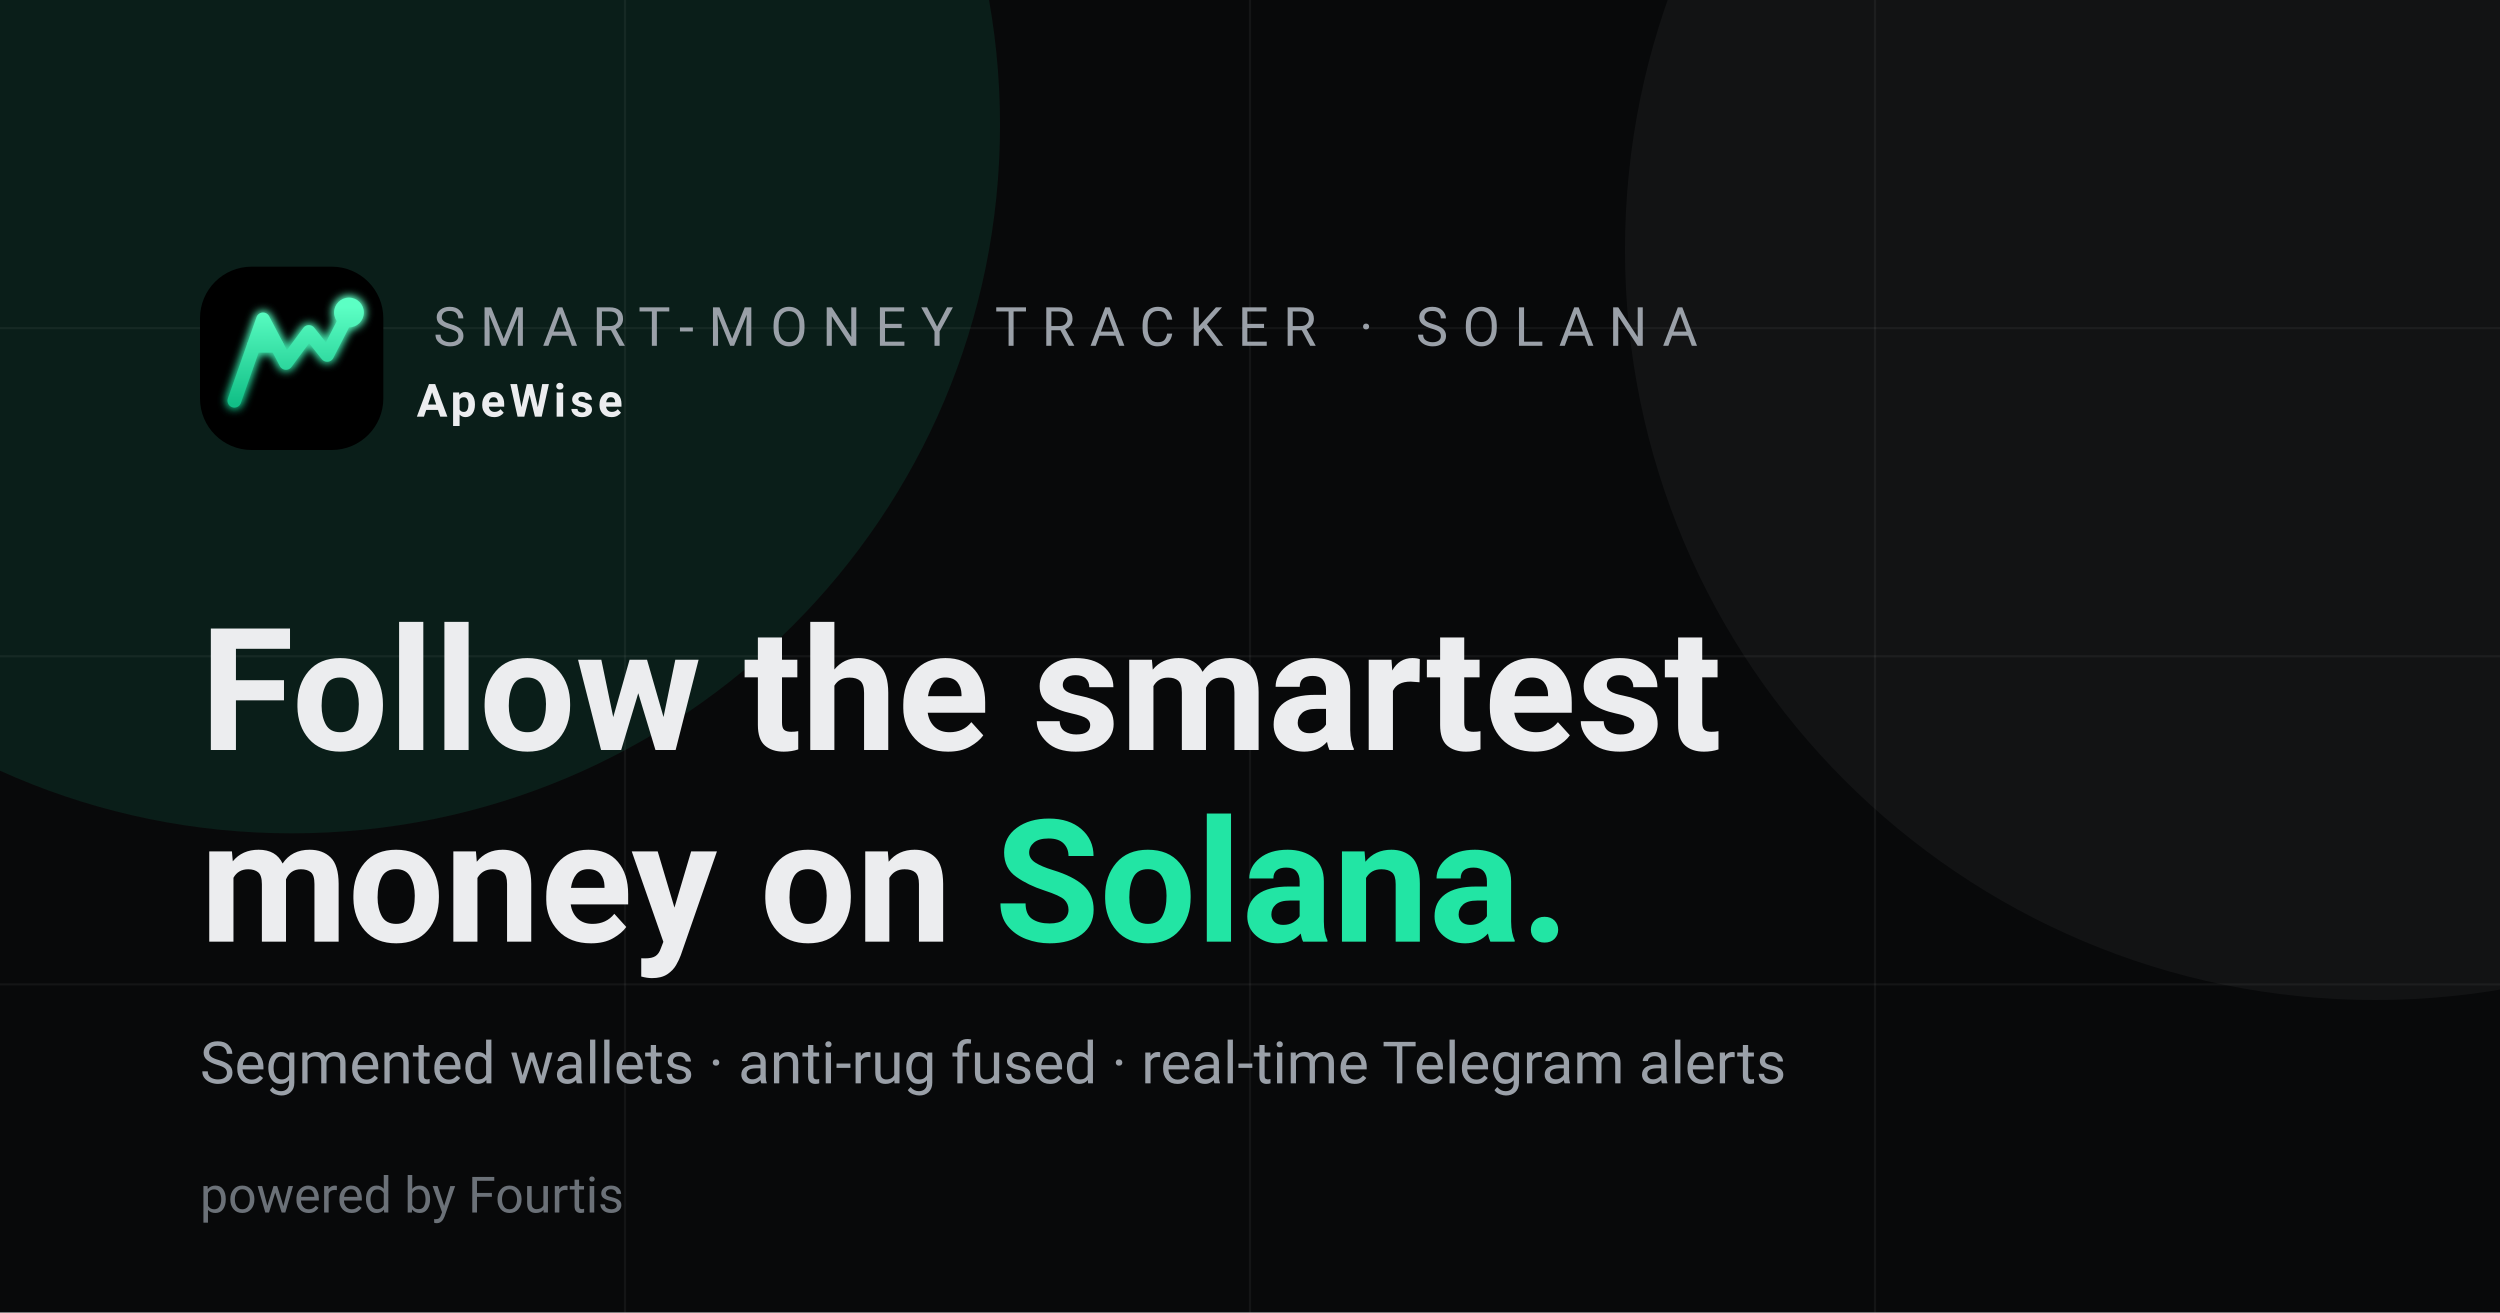
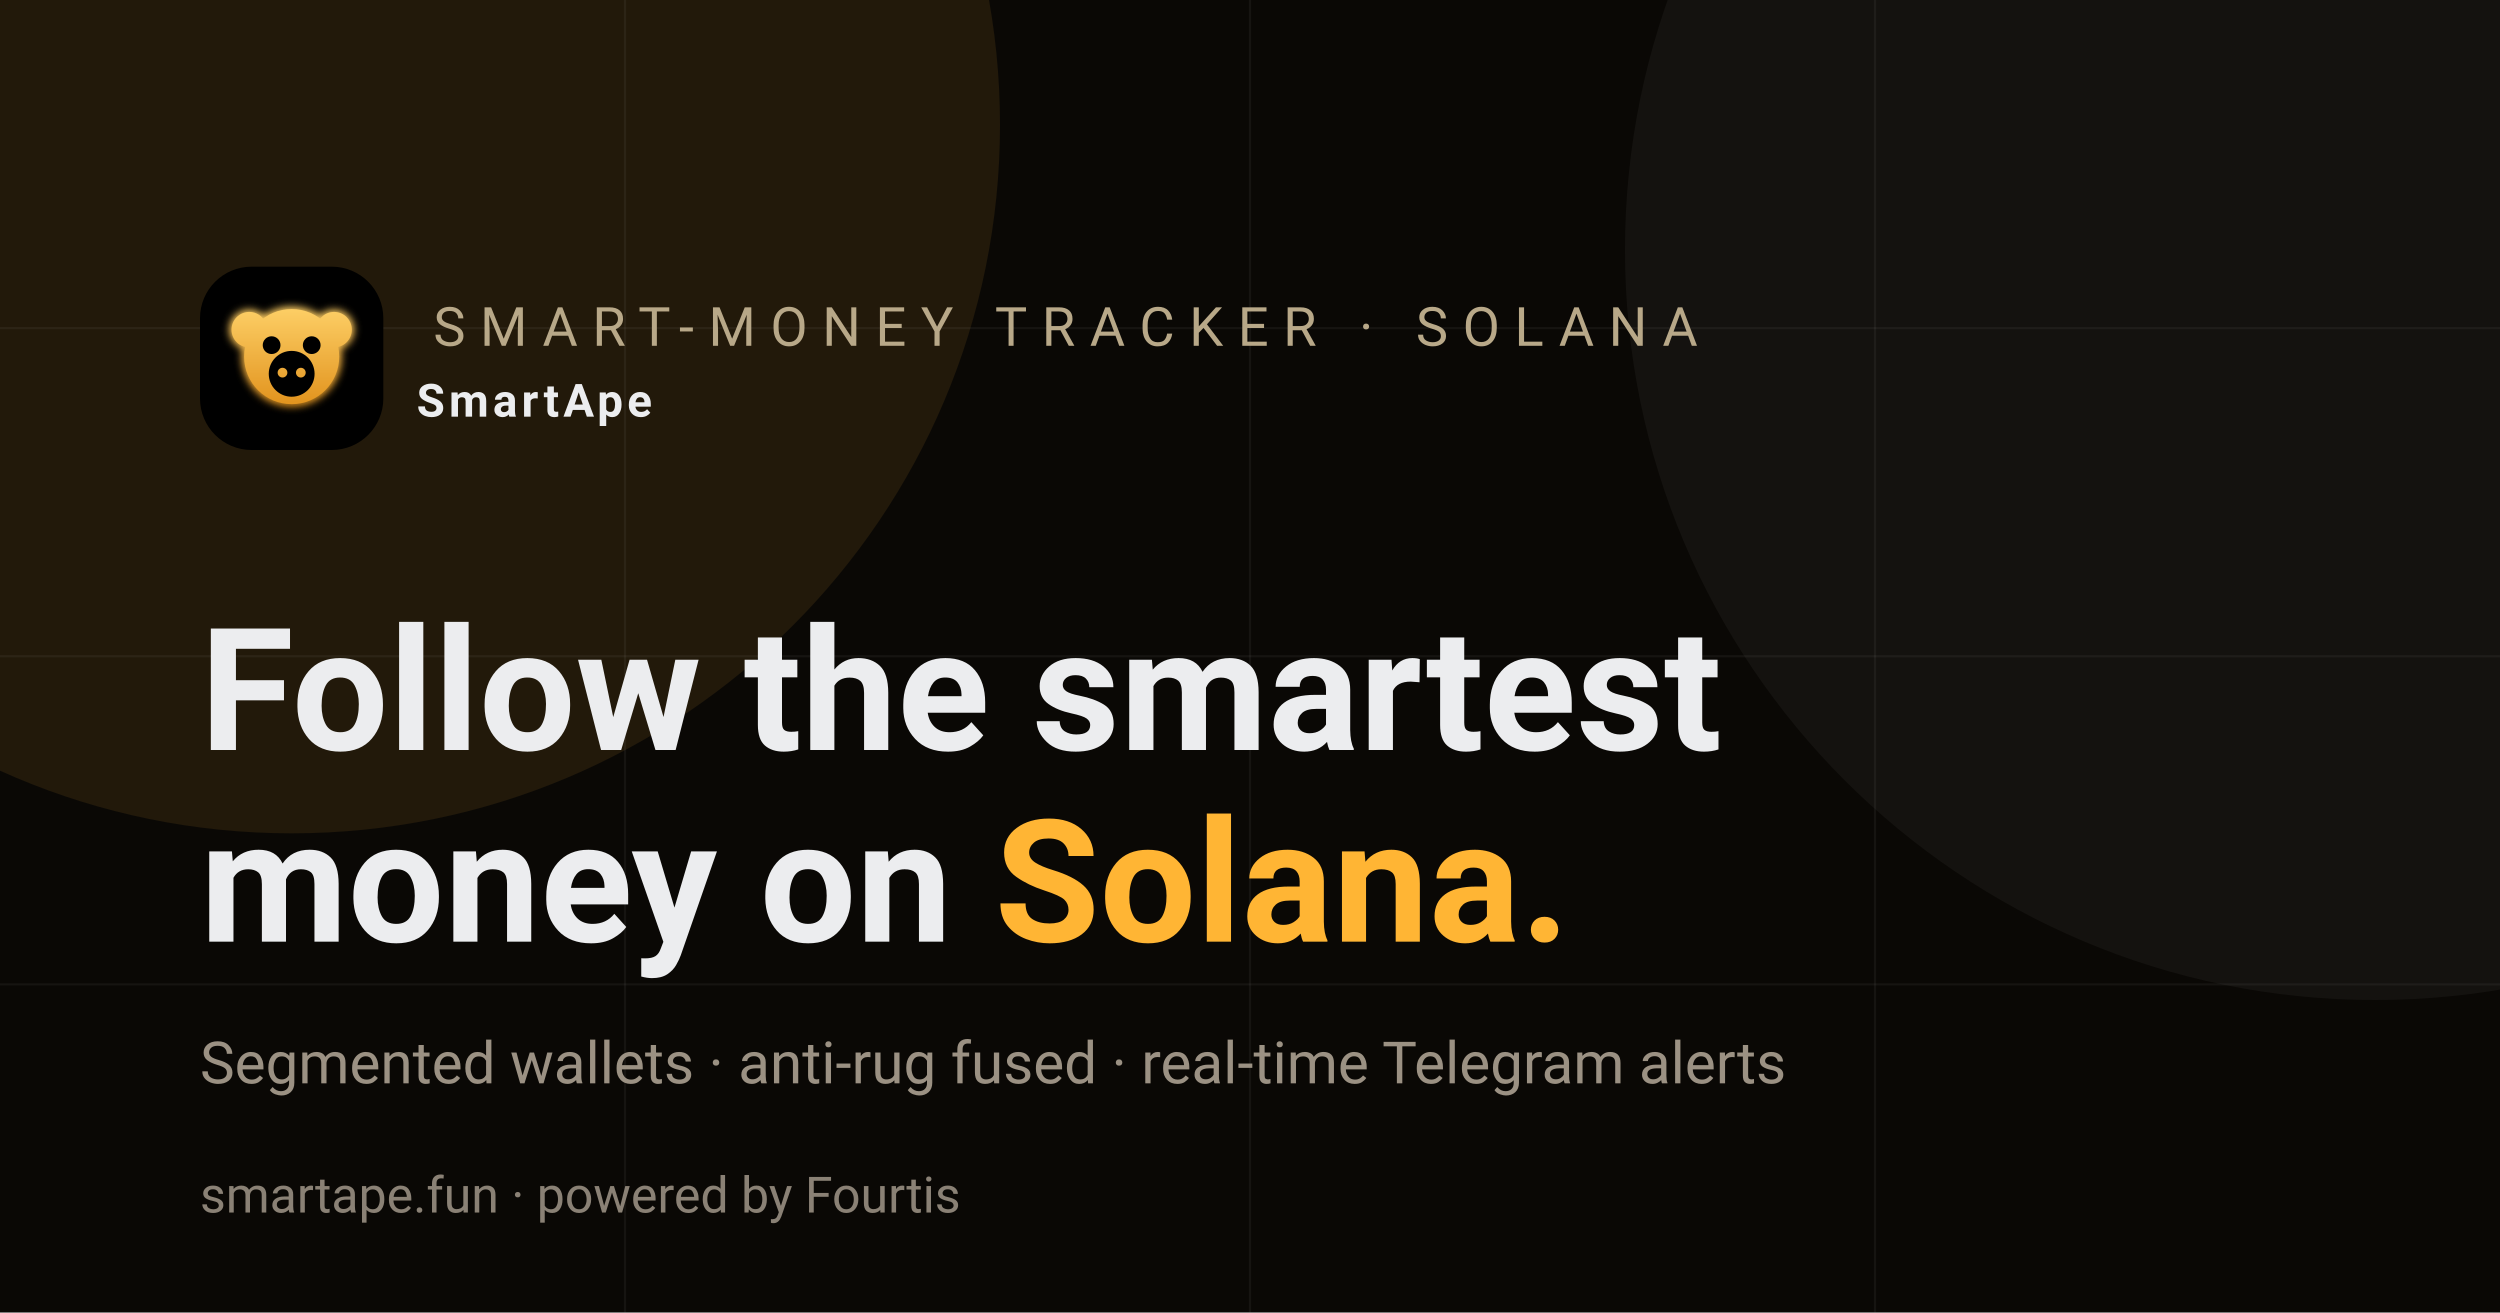
<svg xmlns="http://www.w3.org/2000/svg" width="1200" height="630" viewBox="0 0 1200 630" fill="none">
-   <rect width="1200" height="630" fill="#08090A" />
-   <circle cx="140" cy="60" r="340" fill="#22e5a4" opacity="0.10" />
+   <rect width="1200" height="630" fill="#0a0805" />
+   <circle cx="140" cy="60" r="340" fill="#ffb534" opacity="0.10" />
  <circle cx="1140" cy="120" r="360" fill="#ffffff" opacity="0.04" />
  <g stroke="#ffffff" stroke-opacity="0.05">
    <path d="M0 157.5 H1200 M0 315 H1200 M0 472.5 H1200" />
    <path d="M300 0 V630 M600 0 V630 M900 0 V630" />
  </g>
  <defs>
-     <linearGradient id="b" x1="0" y1="7" x2="0" y2="24" gradientUnits="userSpaceOnUse">
-       <stop offset="0" stop-color="#5cffc4" />
-       <stop offset="1" stop-color="#11bf86" />
+     <linearGradient id="b" x1="0" y1="6" x2="0" y2="25" gradientUnits="userSpaceOnUse">
+       <stop offset="0" stop-color="#ffd36b" />
+       <stop offset="1" stop-color="#e0901a" />
    </linearGradient>
    <filter id="g" x="-50%" y="-50%" width="200%" height="200%" color-interpolation-filters="sRGB">
-       <feGaussianBlur in="SourceGraphic" stdDeviation="0.85" result="bl" />
+       <feGaussianBlur in="SourceGraphic" stdDeviation="0.8" result="bl" />
      <feMerge>
        <feMergeNode in="bl" />
        <feMergeNode in="bl" />
        <feMergeNode in="SourceGraphic" />
      </feMerge>
    </filter>
  </defs>
  <g transform="translate(96,128) scale(2.75)">
    <rect x="0" y="0" width="32" height="32" rx="9" fill="#000000" />
-     <g filter="url(#g)">
-       <path d="M6 23.4 11 9.2 15 16.8 19 11.4 22.2 15.4 26 8" fill="none" stroke="url(#b)" stroke-width="2.4" stroke-linecap="round" stroke-linejoin="round" />
-       <path d="M9.4 13.8 13.4 13.8" stroke="url(#b)" stroke-width="2.4" stroke-linecap="round" />
-       <circle cx="26" cy="8" r="2.6" fill="url(#b)" />
+     <g filter="url(#g)" fill="url(#b)">
+       <circle cx="8.6" cy="11" r="3.1" />
+       <circle cx="23.4" cy="11" r="3.1" />
+       <circle cx="16" cy="15.7" r="8.3" />
+       <circle cx="16" cy="18.7" r="4" fill="#000000" />
+       <circle cx="12.5" cy="13.7" r="1.55" fill="#000000" />
+       <circle cx="19.5" cy="13.7" r="1.55" fill="#000000" />
+       <circle cx="14.4" cy="18.5" r="0.85" />
+       <circle cx="17.6" cy="18.5" r="0.85" />
    </g>
  </g>
-   <text x="208" y="166" font-family="'Segoe UI',Roboto,Helvetica,Arial,sans-serif" font-size="26" letter-spacing="7" fill="#9AA0A8">SMART-MONEY TRACKER · SOLANA</text>
-   <text x="200" y="200" font-family="'Segoe UI',Roboto,Helvetica,Arial,sans-serif" font-size="22" letter-spacing="2" fill="#ECEDEF" font-weight="600">ApeWise</text>
+   <text x="208" y="166" font-family="'Segoe UI',Roboto,Helvetica,Arial,sans-serif" font-size="26" letter-spacing="7" fill="#b8a888">SMART-MONEY TRACKER · SOLANA</text>
+   <text x="200" y="200" font-family="'Segoe UI',Roboto,Helvetica,Arial,sans-serif" font-size="22" letter-spacing="2" fill="#ECEDEF" font-weight="600">SmartApe</text>
  <text x="96" y="360" font-family="'Segoe UI',Roboto,Helvetica,Arial,sans-serif" font-size="82" font-weight="700" fill="#ECEDEF">Follow the smartest</text>
-   <text x="96" y="452" font-family="'Segoe UI',Roboto,Helvetica,Arial,sans-serif" font-size="82" font-weight="700" fill="#ECEDEF">money on <tspan fill="#22e5a4">Solana.</tspan>
+   <text x="96" y="452" font-family="'Segoe UI',Roboto,Helvetica,Arial,sans-serif" font-size="82" font-weight="700" fill="#ECEDEF">money on <tspan fill="#ffb534">Solana.</tspan>
  </text>
-   <text x="96" y="520" font-family="'Segoe UI',Roboto,Helvetica,Arial,sans-serif" font-size="28" fill="#9AA0A8">Segmented wallets · anti-rug fused · real-time Telegram alerts</text>
-   <text x="96" y="582" font-family="'Segoe UI',Roboto,Helvetica,Arial,sans-serif" font-size="24" fill="#6b7178">powered by Fourtis</text>
+   <text x="96" y="520" font-family="'Segoe UI',Roboto,Helvetica,Arial,sans-serif" font-size="28" fill="#9b9183">Segmented wallets · anti-rug fused · real-time Telegram alerts</text>
+   <text x="96" y="582" font-family="'Segoe UI',Roboto,Helvetica,Arial,sans-serif" font-size="24" fill="#8a8175">smartape.fun · powered by Fourtis</text>
</svg>
